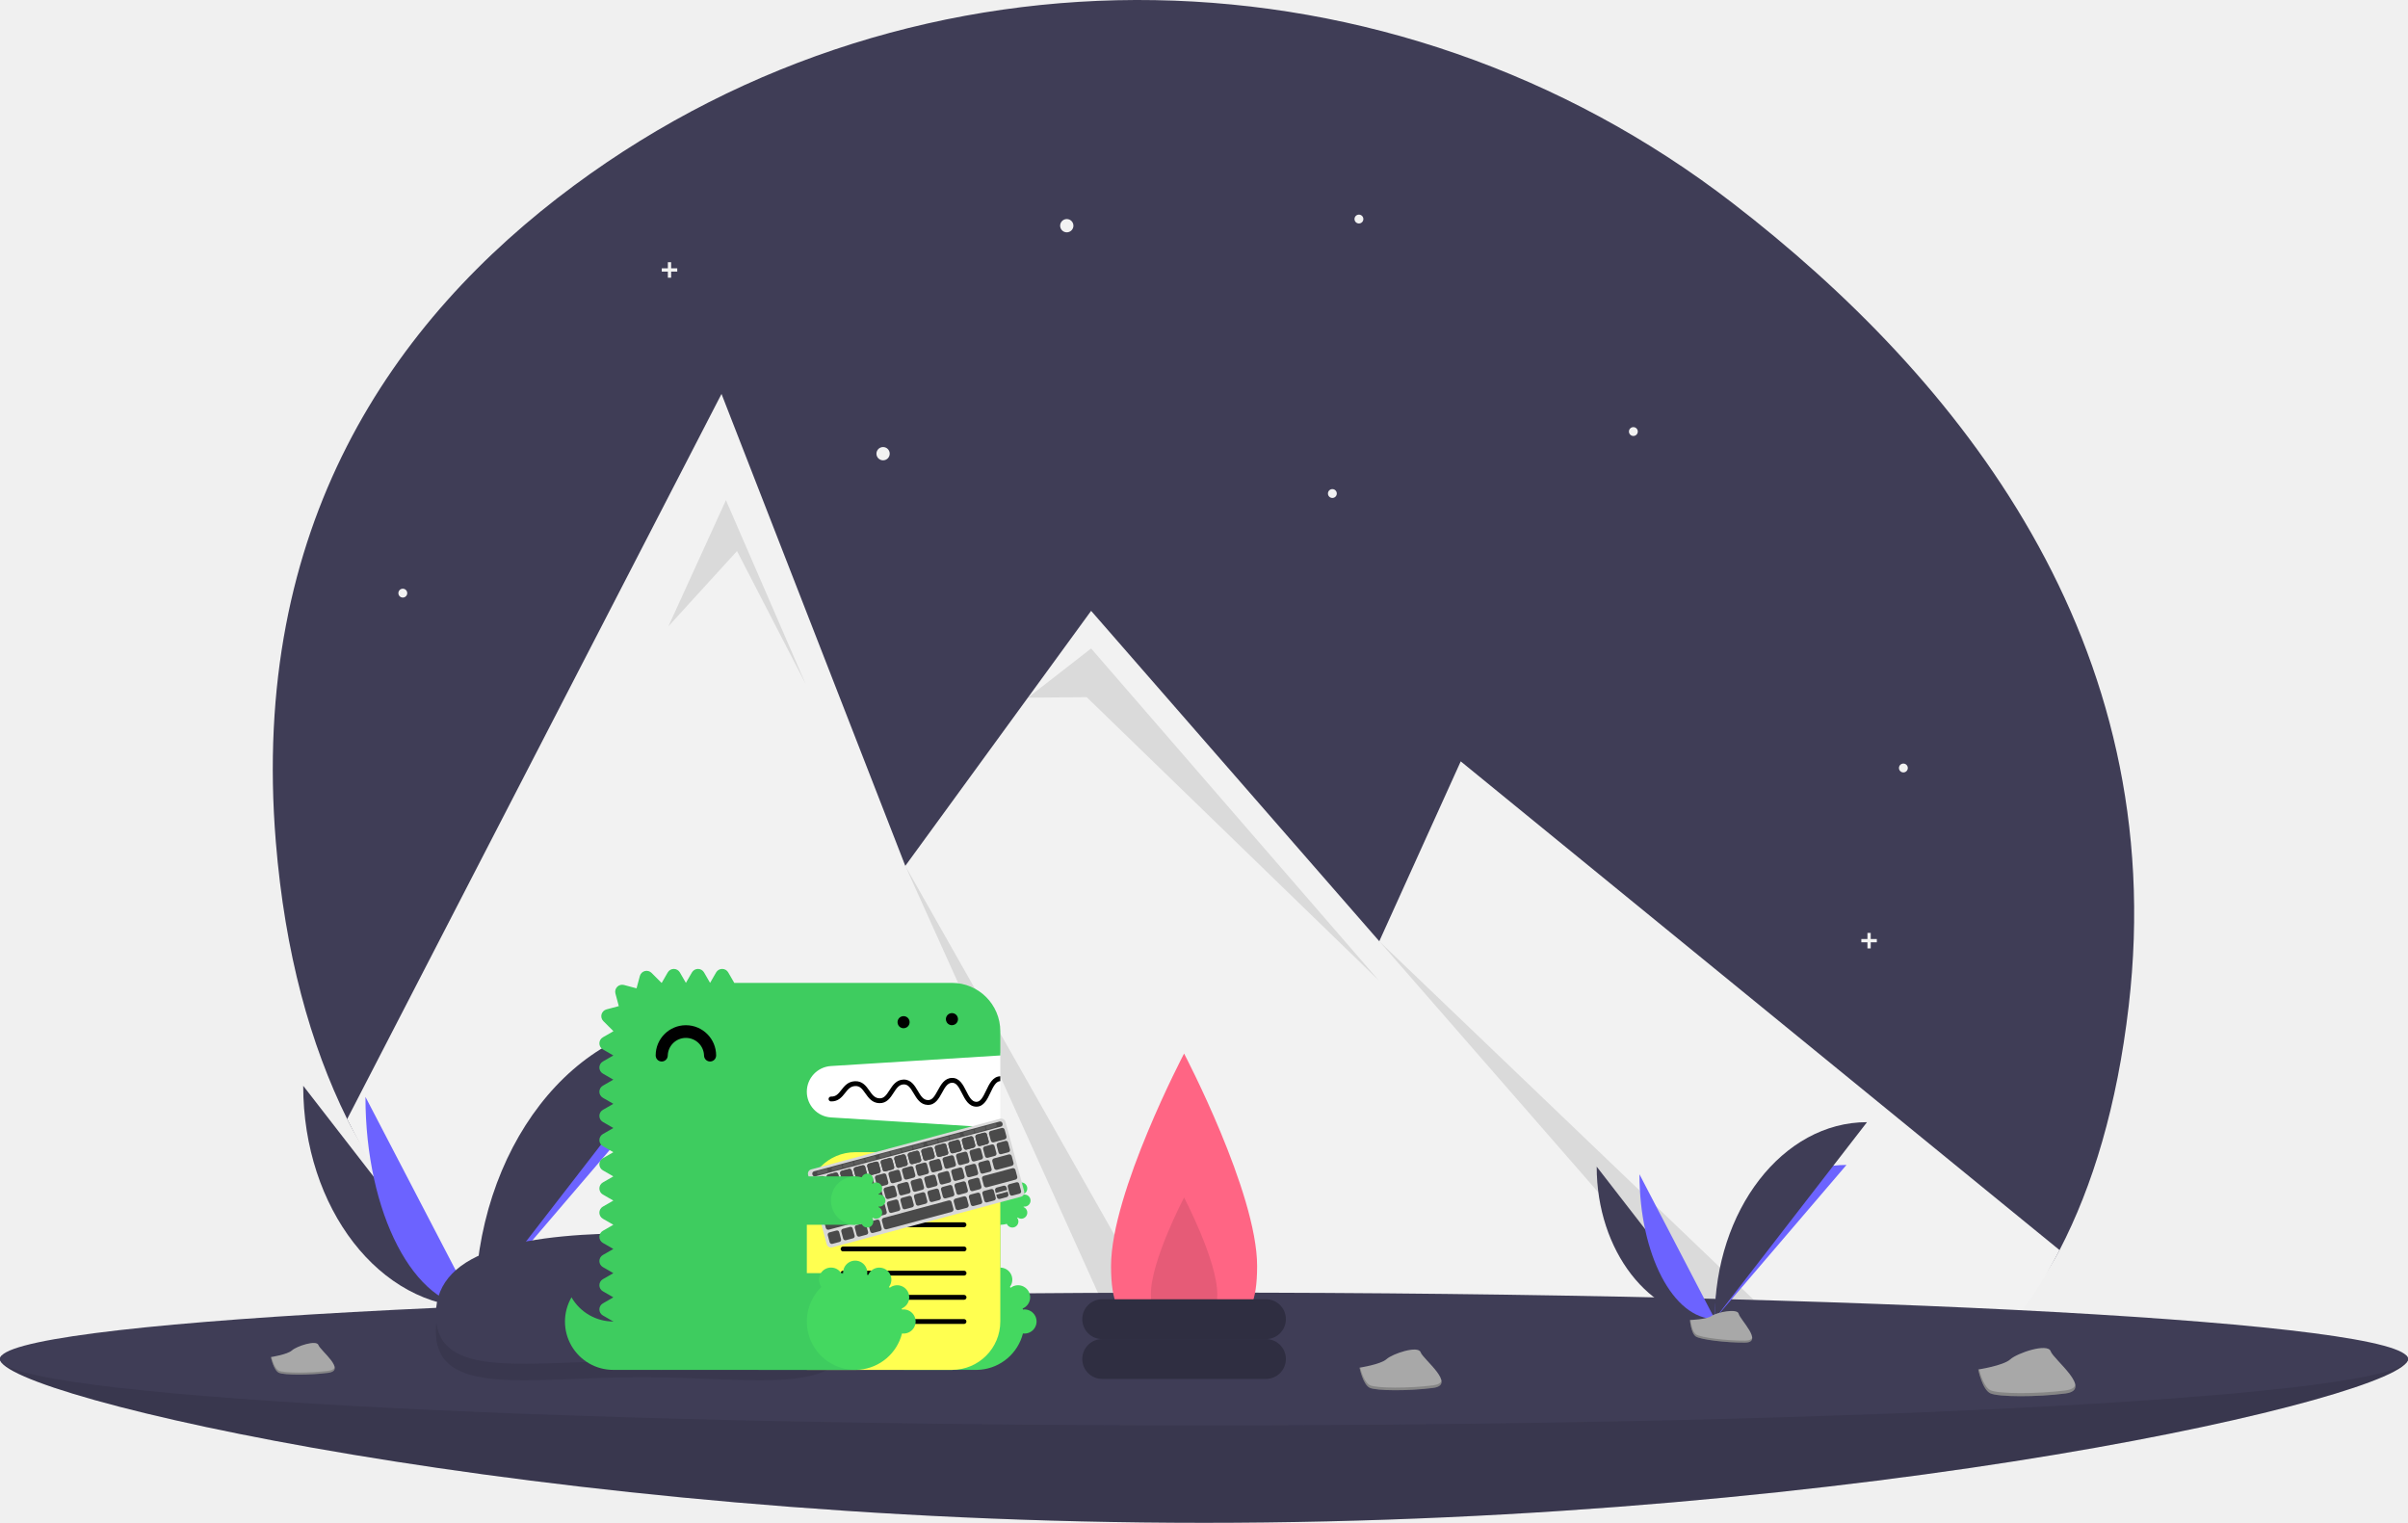
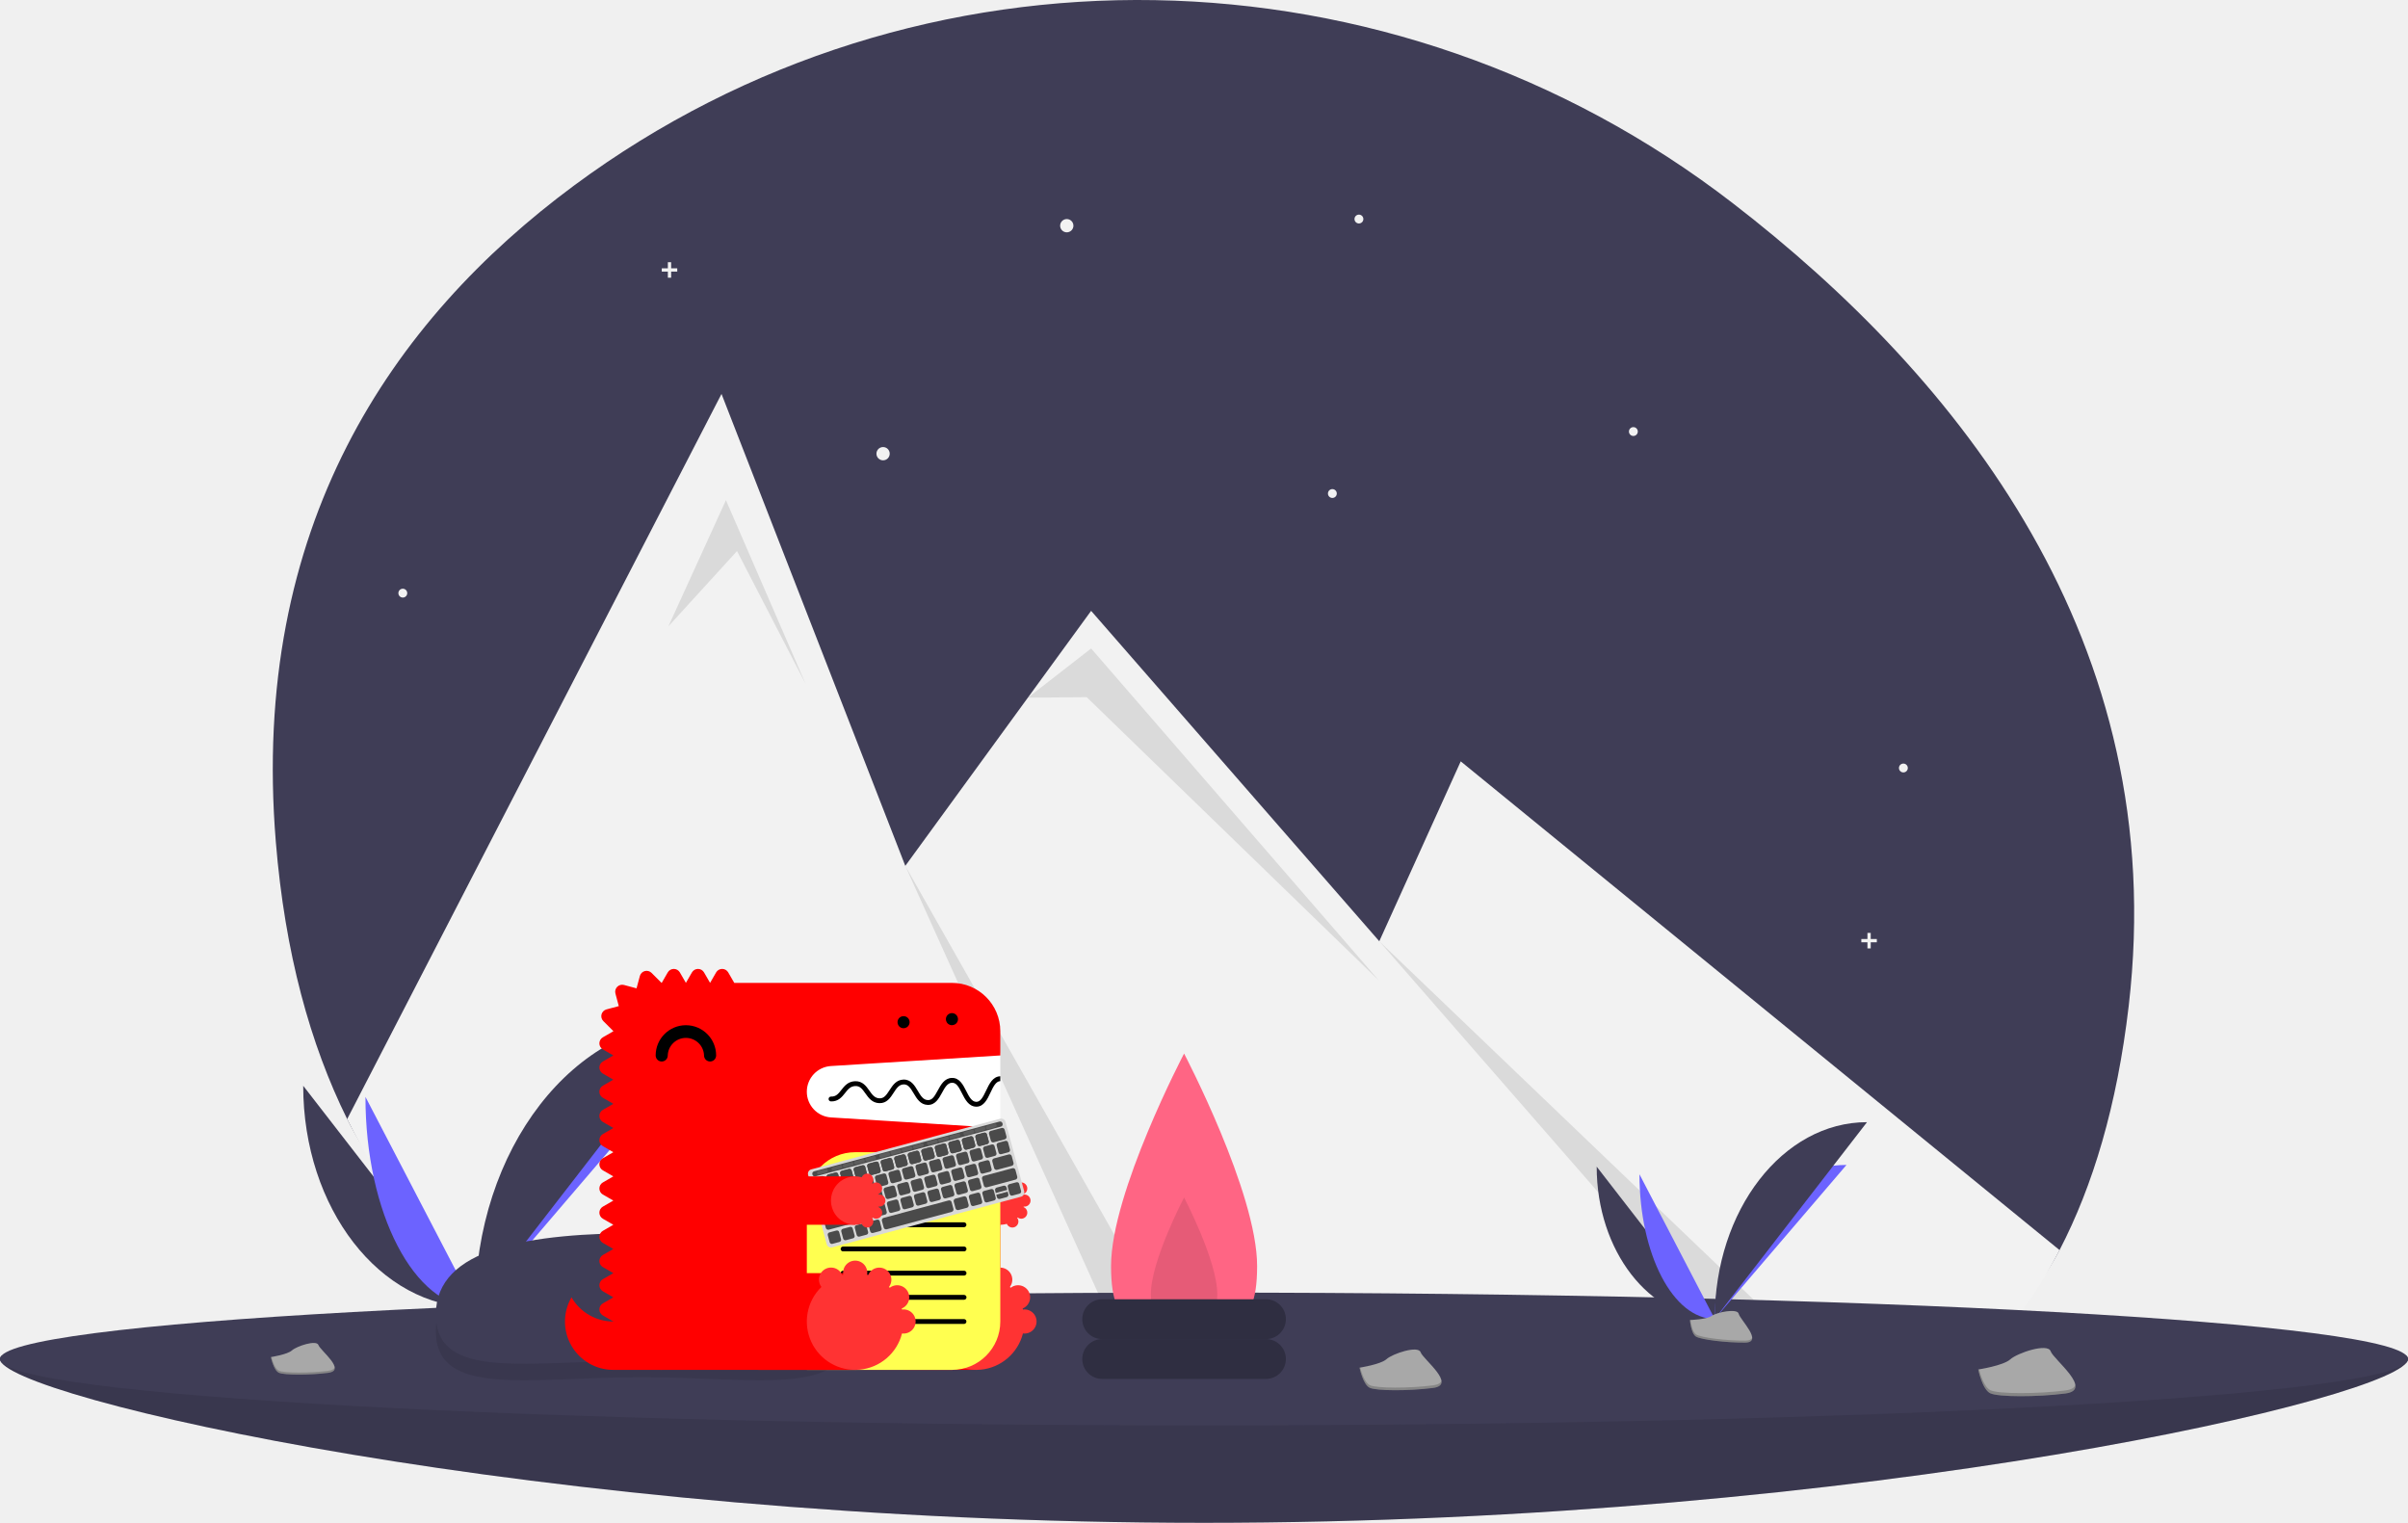
<svg xmlns="http://www.w3.org/2000/svg" width="1088" height="687.962" viewBox="0 0 1088 687.962">
  <g id="Group_12" data-name="Group 12" transform="translate(-57 -56)">
    <g id="Group_11" data-name="Group 11" transform="translate(57 56)">
      <path id="Path_83" data-name="Path 83" d="M1017.81,560.461c-5.27,45.15-16.22,81.4-31.25,110.31-20,38.52-54.21,54.04-84.77,70.28a193.275,193.275,0,0,1-27.46,11.94c-55.61,19.3-117.85,14.18-166.74,3.99a657.282,657.282,0,0,0-104.09-13.16q-14.97-.675-29.97-.67c-15.42.02-293.07,5.29-360.67-131.57-16.69-33.76-28.13-75-32.24-125.27-11.63-142.12,52.29-235.46,134.74-296.47,155.97-115.41,369.76-110.57,523.43,7.88C941.15,276.621,1036.99,396.031,1017.81,560.461Z" transform="translate(-56 -106.019)" fill="#3f3d56" />
      <path id="Path_84" data-name="Path 84" d="M986.56,670.771c-20,38.52-47.21,64.04-77.77,80.28a193.272,193.272,0,0,1-27.46,11.94c-55.61,19.3-117.85,14.18-166.74,3.99a657.3,657.3,0,0,0-104.09-13.16q-14.97-.675-29.97-.67-23.13.03-46.25,1.72c-100.17,7.36-253.82-6.43-321.42-143.29L382,283.981,444.95,445.6l20.09,51.59,55.37-75.98L549,381.981l130.2,149.27,36.8-81.27L970.78,657.9l14.21,11.59Z" transform="translate(-56 -106.019)" fill="#f2f2f2" />
      <path id="Path_85" data-name="Path 85" d="M302,282.962l26-57,36,83-31-60Z" opacity="0.1" />
      <path id="Path_86" data-name="Path 86" d="M610.5,753.821q-14.97-.675-29.97-.67L465.04,497.191Z" transform="translate(-56 -106.019)" opacity="0.1" />
      <path id="Path_87" data-name="Path 87" d="M464.411,315.191,493,292.962l130,150-132-128Z" opacity="0.1" />
      <path id="Path_88" data-name="Path 88" d="M908.79,751.051a193.265,193.265,0,0,1-27.46,11.94L679.2,531.251Z" transform="translate(-56 -106.019)" opacity="0.1" />
      <circle id="Ellipse_11" data-name="Ellipse 11" cx="3" cy="3" r="3" transform="translate(479 98.962)" fill="#f2f2f2" />
      <circle id="Ellipse_12" data-name="Ellipse 12" cx="3" cy="3" r="3" transform="translate(396 201.962)" fill="#f2f2f2" />
      <circle id="Ellipse_13" data-name="Ellipse 13" cx="2" cy="2" r="2" transform="translate(600 220.962)" fill="#f2f2f2" />
      <circle id="Ellipse_14" data-name="Ellipse 14" cx="2" cy="2" r="2" transform="translate(180 265.962)" fill="#f2f2f2" />
      <circle id="Ellipse_15" data-name="Ellipse 15" cx="2" cy="2" r="2" transform="translate(612 96.962)" fill="#f2f2f2" />
      <circle id="Ellipse_16" data-name="Ellipse 16" cx="2" cy="2" r="2" transform="translate(736 192.962)" fill="#f2f2f2" />
      <circle id="Ellipse_17" data-name="Ellipse 17" cx="2" cy="2" r="2" transform="translate(858 344.962)" fill="#f2f2f2" />
      <path id="Path_89" data-name="Path 89" d="M306,121.222h-2.76v-2.76h-1.48v2.76H299V122.7h2.76v2.759h1.48V122.7H306Z" fill="#f2f2f2" />
      <path id="Path_90" data-name="Path 90" d="M848,424.222h-2.76v-2.76h-1.48v2.76H841V425.7h2.76v2.759h1.48V425.7H848Z" fill="#f2f2f2" />
      <path id="Path_91" data-name="Path 91" d="M1144,719.981c0,16.569-243.557,74-544,74s-544-57.431-544-74,243.557,14,544,14S1144,703.413,1144,719.981Z" transform="translate(-56 -106.019)" fill="#3f3d56" />
      <path id="Path_92" data-name="Path 92" d="M1144,719.981c0,16.569-243.557,74-544,74s-544-57.431-544-74,243.557,14,544,14S1144,703.413,1144,719.981Z" transform="translate(-56 -106.019)" opacity="0.1" />
      <ellipse id="Ellipse_18" data-name="Ellipse 18" cx="544" cy="30" rx="544" ry="30" transform="translate(0 583.962)" fill="#3f3d56" />
      <path id="Path_93" data-name="Path 93" d="M624,677.981c0,33.137-14.775,24-33,24s-33,9.137-33-24,33-96,33-96S624,644.844,624,677.981Z" transform="translate(-56 -106.019)" fill="#ff6584" />
      <path id="Path_94" data-name="Path 94" d="M606,690.66c0,15.062-6.716,10.909-15,10.909s-15,4.153-15-10.909,15-43.636,15-43.636S606,675.6,606,690.66Z" transform="translate(-56 -106.019)" opacity="0.1" />
      <rect id="Rectangle_97" data-name="Rectangle 97" width="92" height="18" rx="9" transform="translate(489 604.962)" fill="#2f2e41" />
      <rect id="Rectangle_98" data-name="Rectangle 98" width="92" height="18" rx="9" transform="translate(489 586.962)" fill="#2f2e41" />
      <path id="Path_95" data-name="Path 95" d="M193,596.547c0,55.343,34.719,100.126,77.626,100.126" transform="translate(-56 -106.019)" fill="#3f3d56" />
      <path id="Path_96" data-name="Path 96" d="M270.626,696.673c0-55.965,38.745-101.251,86.626-101.251" transform="translate(-56 -106.019)" fill="#6c63ff" />
      <path id="Path_97" data-name="Path 97" d="M221.125,601.564c0,52.57,22.14,95.109,49.5,95.109" transform="translate(-56 -106.019)" fill="#6c63ff" />
      <path id="Path_98" data-name="Path 98" d="M270.626,696.673c0-71.511,44.783-129.377,100.126-129.377" transform="translate(-56 -106.019)" fill="#3f3d56" />
      <path id="Path_99" data-name="Path 99" d="M254.3,697.379s11.009-.339,14.326-2.7,16.934-5.183,17.757-1.395,16.544,18.844,4.115,18.945-28.879-1.936-32.19-3.953S254.3,697.379,254.3,697.379Z" transform="translate(-56 -106.019)" fill="#a8a8a8" />
      <path id="Path_100" data-name="Path 100" d="M290.716,710.909c-12.429.1-28.879-1.936-32.19-3.953-2.522-1.536-3.527-7.048-3.863-9.591l-.368.014s.7,8.879,4.009,10.9,19.761,4.053,32.19,3.953c3.588-.029,4.827-1.305,4.759-3.2C294.755,710.174,293.386,710.887,290.716,710.909Z" transform="translate(-56 -106.019)" opacity="0.2" />
      <path id="Path_101" data-name="Path 101" d="M777.429,633.081c0,38.029,23.857,68.8,53.341,68.8" transform="translate(-56 -106.019)" fill="#3f3d56" />
      <path id="Path_102" data-name="Path 102" d="M830.769,701.882c0-38.456,26.623-69.575,59.525-69.575" transform="translate(-56 -106.019)" fill="#6c63ff" />
      <path id="Path_103" data-name="Path 103" d="M796.755,636.528c0,36.124,15.213,65.354,34.014,65.354" transform="translate(-56 -106.019)" fill="#6c63ff" />
      <path id="Path_104" data-name="Path 104" d="M830.769,701.882c0-49.139,30.773-88.9,68.8-88.9" transform="translate(-56 -106.019)" fill="#3f3d56" />
      <path id="Path_105" data-name="Path 105" d="M819.548,702.367s7.565-.233,9.844-1.856,11.636-3.562,12.2-.958,11.368,12.949,2.828,13.018-19.844-1.33-22.119-2.716S819.548,702.367,819.548,702.367Z" transform="translate(-56 -106.019)" fill="#a8a8a8" />
      <path id="Path_106" data-name="Path 106" d="M844.574,711.664c-8.54.069-19.844-1.33-22.119-2.716-1.733-1.056-2.423-4.843-2.654-6.59l-.253.01s.479,6.1,2.755,7.487,13.579,2.785,22.119,2.716c2.465-.02,3.317-.9,3.27-2.2C847.349,711.159,846.409,711.649,844.574,711.664Z" transform="translate(-56 -106.019)" opacity="0.2" />
      <path id="Path_107" data-name="Path 107" d="M949.813,724.718s11.36-1.729,14.5-4.591,16.89-7.488,18.217-3.667,19.494,17.447,6.633,19.107-30.153,1.609-33.835-.065S949.813,724.718,949.813,724.718Z" transform="translate(-56 -106.019)" fill="#a8a8a8" />
      <path id="Path_108" data-name="Path 108" d="M989.228,734.173c-12.86,1.659-30.153,1.609-33.835-.065-2.8-1.275-4.535-6.858-5.2-9.45l-.379.061s1.833,9.109,5.516,10.783,20.975,1.725,33.835.065c3.712-.479,4.836-1.956,4.529-3.906C993.319,732.907,991.991,733.817,989.228,734.173Z" transform="translate(-56 -106.019)" opacity="0.2" />
      <path id="Path_109" data-name="Path 109" d="M670.26,723.9s9.587-1.459,12.237-3.875,14.255-6.32,15.374-3.095,16.452,14.725,5.6,16.125-25.448,1.358-28.555-.055S670.26,723.9,670.26,723.9Z" transform="translate(-56 -106.019)" fill="#a8a8a8" />
      <path id="Path_110" data-name="Path 110" d="M703.524,731.875c-10.853,1.4-25.448,1.358-28.555-.055-2.367-1.076-3.827-5.788-4.39-7.976l-.32.051s1.547,7.687,4.655,9.1,17.7,1.456,28.555.055c3.133-.4,4.081-1.651,3.822-3.3C706.977,730.807,705.856,731.575,703.524,731.875Z" transform="translate(-56 -106.019)" opacity="0.2" />
      <path id="Path_111" data-name="Path 111" d="M178.389,719.109s7.463-1.136,9.527-3.016,11.1-4.92,11.969-2.409,12.808,11.463,4.358,12.553-19.811,1.057-22.23-.043S178.389,719.109,178.389,719.109Z" transform="translate(-56 -106.019)" fill="#a8a8a8" />
      <path id="Path_112" data-name="Path 112" d="M204.285,725.321c-8.449,1.09-19.811,1.057-22.23-.043-1.842-.838-2.979-4.506-3.417-6.209l-.249.04s1.2,5.984,3.624,7.085,13.781,1.133,22.23.043c2.439-.315,3.177-1.285,2.976-2.566C206.973,724.489,206.1,725.087,204.285,725.321Z" transform="translate(-56 -106.019)" opacity="0.2" />
      <path id="Path_113" data-name="Path 113" d="M439.7,707.337c0,30.22-42.124,20.873-93.7,20.873s-93.074,9.347-93.074-20.873,42.118-36.793,93.694-36.793S439.7,677.117,439.7,707.337Z" transform="translate(-56 -106.019)" opacity="0.1" />
      <path id="Path_114" data-name="Path 114" d="M439.7,699.9c0,30.22-42.124,20.873-93.7,20.873s-93.074,9.347-93.074-20.873S295.04,663.1,346.616,663.1,439.7,669.676,439.7,699.9Z" transform="translate(-56 -106.019)" fill="#3f3d56" />
    </g>
    <g id="docusaurus_keytar" transform="translate(312.271 493.733)">
      <path id="Path_40" data-name="Path 40" d="M99,52h91.791V89.153H99Z" transform="translate(5.904 -14.001)" fill="#fff" fill-rule="evenodd" />
-       <path id="Path_41" data-name="Path 41" d="M24.855,163.927A21.828,21.828,0,0,1,5.947,153a21.829,21.829,0,0,0,18.908,32.782H46.71V163.927Z" transform="translate(-3 -4.634)" fill="#3ecc5f" fill-rule="evenodd" />
-       <path id="Path_42" data-name="Path 42" d="M121.861,61.1l76.514-4.782V45.39A21.854,21.854,0,0,0,176.52,23.535H78.173L75.441,18.8a3.154,3.154,0,0,0-5.464,0l-2.732,4.732L64.513,18.8a3.154,3.154,0,0,0-5.464,0l-2.732,4.732L53.586,18.8a3.154,3.154,0,0,0-5.464,0L45.39,23.535c-.024,0-.046,0-.071,0l-4.526-4.525a3.153,3.153,0,0,0-5.276,1.414l-1.5,5.577-5.674-1.521a3.154,3.154,0,0,0-3.863,3.864L26,34.023l-5.575,1.494a3.155,3.155,0,0,0-1.416,5.278l4.526,4.526c0,.023,0,.046,0,.07L18.8,48.122a3.154,3.154,0,0,0,0,5.464l4.732,2.732L18.8,59.05a3.154,3.154,0,0,0,0,5.464l4.732,2.732L18.8,69.977a3.154,3.154,0,0,0,0,5.464l4.732,2.732L18.8,80.9a3.154,3.154,0,0,0,0,5.464L23.535,89.1,18.8,91.832a3.154,3.154,0,0,0,0,5.464l4.732,2.732L18.8,102.76a3.154,3.154,0,0,0,0,5.464l4.732,2.732L18.8,113.687a3.154,3.154,0,0,0,0,5.464l4.732,2.732L18.8,124.615a3.154,3.154,0,0,0,0,5.464l4.732,2.732L18.8,135.542a3.154,3.154,0,0,0,0,5.464l4.732,2.732L18.8,146.469a3.154,3.154,0,0,0,0,5.464l4.732,2.732L18.8,157.4a3.154,3.154,0,0,0,0,5.464l4.732,2.732L18.8,168.324a3.154,3.154,0,0,0,0,5.464l4.732,2.732A21.854,21.854,0,0,0,45.39,198.375H176.52a21.854,21.854,0,0,0,21.855-21.855V89.1l-76.514-4.782a11.632,11.632,0,0,1,0-23.219" transform="translate(-1.681 -17.226)" fill="#3ecc5f" fill-rule="evenodd" />
-       <path id="Path_43" data-name="Path 43" d="M143,186.71h32.782V143H143Z" transform="translate(9.984 -5.561)" fill="#3ecc5f" fill-rule="evenodd" />
-       <path id="Path_44" data-name="Path 44" d="M196.71,159.855a5.438,5.438,0,0,0-.7.07c-.042-.164-.081-.329-.127-.493a5.457,5.457,0,1,0-5.4-9.372q-.181-.185-.366-.367a5.454,5.454,0,1,0-9.384-5.4c-.162-.046-.325-.084-.486-.126a5.467,5.467,0,1,0-10.788,0c-.162.042-.325.08-.486.126a5.457,5.457,0,1,0-9.384,5.4,21.843,21.843,0,1,0,36.421,21.02,5.452,5.452,0,1,0,.7-10.858" transform="translate(10.912 -6.025)" fill="#44d860" fill-rule="evenodd" />
-       <path id="Path_45" data-name="Path 45" d="M153,124.855h32.782V103H153Z" transform="translate(10.912 -9.271)" fill="#3ecc5f" fill-rule="evenodd" />
-       <path id="Path_46" data-name="Path 46" d="M194.855,116.765a2.732,2.732,0,1,0,0-5.464,2.811,2.811,0,0,0-.349.035c-.022-.082-.04-.164-.063-.246a2.733,2.733,0,0,0-1.052-5.253,2.7,2.7,0,0,0-1.648.566q-.09-.093-.184-.184a2.7,2.7,0,0,0,.553-1.633,2.732,2.732,0,0,0-5.245-1.07,10.928,10.928,0,1,0,0,21.031,2.732,2.732,0,0,0,5.245-1.07,2.7,2.7,0,0,0-.553-1.633q.093-.09.184-.184a2.7,2.7,0,0,0,1.648.566,2.732,2.732,0,0,0,1.052-5.253c.023-.081.042-.164.063-.246a2.814,2.814,0,0,0,.349.035" transform="translate(12.767 -9.377)" fill="#44d860" fill-rule="evenodd" />
+       <path id="Path_41" data-name="Path 41" d="M24.855,163.927A21.828,21.828,0,0,1,5.947,153a21.829,21.829,0,0,0,18.908,32.782H46.71V163.927Z" transform="translate(-3 -4.634)" fill="#FF0000" fill-rule="evenodd" />
+       <path id="Path_42" data-name="Path 42" d="M121.861,61.1l76.514-4.782V45.39A21.854,21.854,0,0,0,176.52,23.535H78.173L75.441,18.8a3.154,3.154,0,0,0-5.464,0l-2.732,4.732L64.513,18.8a3.154,3.154,0,0,0-5.464,0l-2.732,4.732L53.586,18.8a3.154,3.154,0,0,0-5.464,0L45.39,23.535c-.024,0-.046,0-.071,0l-4.526-4.525a3.153,3.153,0,0,0-5.276,1.414l-1.5,5.577-5.674-1.521a3.154,3.154,0,0,0-3.863,3.864L26,34.023l-5.575,1.494a3.155,3.155,0,0,0-1.416,5.278l4.526,4.526c0,.023,0,.046,0,.07L18.8,48.122a3.154,3.154,0,0,0,0,5.464l4.732,2.732L18.8,59.05a3.154,3.154,0,0,0,0,5.464l4.732,2.732L18.8,69.977a3.154,3.154,0,0,0,0,5.464l4.732,2.732L18.8,80.9a3.154,3.154,0,0,0,0,5.464L23.535,89.1,18.8,91.832a3.154,3.154,0,0,0,0,5.464l4.732,2.732L18.8,102.76a3.154,3.154,0,0,0,0,5.464l4.732,2.732L18.8,113.687a3.154,3.154,0,0,0,0,5.464l4.732,2.732L18.8,124.615a3.154,3.154,0,0,0,0,5.464l4.732,2.732L18.8,135.542a3.154,3.154,0,0,0,0,5.464l4.732,2.732L18.8,146.469a3.154,3.154,0,0,0,0,5.464l4.732,2.732L18.8,157.4a3.154,3.154,0,0,0,0,5.464l4.732,2.732L18.8,168.324a3.154,3.154,0,0,0,0,5.464l4.732,2.732A21.854,21.854,0,0,0,45.39,198.375H176.52a21.854,21.854,0,0,0,21.855-21.855V89.1l-76.514-4.782a11.632,11.632,0,0,1,0-23.219" transform="translate(-1.681 -17.226)" fill="#FF0000" fill-rule="evenodd" />
+       <path id="Path_43" data-name="Path 43" d="M143,186.71h32.782V143H143Z" transform="translate(9.984 -5.561)" fill="#FF0000" fill-rule="evenodd" />
+       <path id="Path_44" data-name="Path 44" d="M196.71,159.855a5.438,5.438,0,0,0-.7.07c-.042-.164-.081-.329-.127-.493a5.457,5.457,0,1,0-5.4-9.372q-.181-.185-.366-.367a5.454,5.454,0,1,0-9.384-5.4c-.162-.046-.325-.084-.486-.126a5.467,5.467,0,1,0-10.788,0c-.162.042-.325.08-.486.126a5.457,5.457,0,1,0-9.384,5.4,21.843,21.843,0,1,0,36.421,21.02,5.452,5.452,0,1,0,.7-10.858" transform="translate(10.912 -6.025)" fill="#FF3333" fill-rule="evenodd" />
+       <path id="Path_45" data-name="Path 45" d="M153,124.855h32.782V103H153Z" transform="translate(10.912 -9.271)" fill="#FF0000" fill-rule="evenodd" />
+       <path id="Path_46" data-name="Path 46" d="M194.855,116.765a2.732,2.732,0,1,0,0-5.464,2.811,2.811,0,0,0-.349.035c-.022-.082-.04-.164-.063-.246a2.733,2.733,0,0,0-1.052-5.253,2.7,2.7,0,0,0-1.648.566q-.09-.093-.184-.184a2.7,2.7,0,0,0,.553-1.633,2.732,2.732,0,0,0-5.245-1.07,10.928,10.928,0,1,0,0,21.031,2.732,2.732,0,0,0,5.245-1.07,2.7,2.7,0,0,0-.553-1.633q.093-.09.184-.184a2.7,2.7,0,0,0,1.648.566,2.732,2.732,0,0,0,1.052-5.253c.023-.081.042-.164.063-.246a2.814,2.814,0,0,0,.349.035" transform="translate(12.767 -9.377)" fill="#FF3333" fill-rule="evenodd" />
      <path id="Path_47" data-name="Path 47" d="M65.087,56.891a2.732,2.732,0,0,1-2.732-2.732,8.2,8.2,0,0,0-16.391,0,2.732,2.732,0,0,1-5.464,0,13.659,13.659,0,0,1,27.319,0,2.732,2.732,0,0,1-2.732,2.732" transform="translate(0.478 -15.068)" fill-rule="evenodd" />
      <path id="Path_48" data-name="Path 48" d="M103,191.347h65.565a21.854,21.854,0,0,0,21.855-21.855V93H124.855A21.854,21.854,0,0,0,103,114.855Z" transform="translate(6.275 -10.199)" fill="#ffff50" fill-rule="evenodd" />
      <path id="Path_49" data-name="Path 49" d="M173.216,129.787H118.535a1.093,1.093,0,1,1,0-2.185h54.681a1.093,1.093,0,0,1,0,2.185m0,21.855H118.535a1.093,1.093,0,1,1,0-2.186h54.681a1.093,1.093,0,0,1,0,2.186m0,21.855H118.535a1.093,1.093,0,1,1,0-2.185h54.681a1.093,1.093,0,0,1,0,2.185m0-54.434H118.535a1.093,1.093,0,1,1,0-2.185h54.681a1.093,1.093,0,0,1,0,2.185m0,21.652H118.535a1.093,1.093,0,1,1,0-2.186h54.681a1.093,1.093,0,0,1,0,2.186m0,21.855H118.535a1.093,1.093,0,1,1,0-2.186h54.681a1.093,1.093,0,0,1,0,2.186M189.585,61.611c-.013,0-.024-.007-.037-.005-3.377.115-4.974,3.492-6.384,6.472-1.471,3.114-2.608,5.139-4.473,5.078-2.064-.074-3.244-2.406-4.494-4.874-1.436-2.835-3.075-6.049-6.516-5.929-3.329.114-4.932,3.053-6.346,5.646-1.5,2.762-2.529,4.442-4.5,4.364-2.106-.076-3.225-1.972-4.52-4.167-1.444-2.443-3.112-5.191-6.487-5.1-3.272.113-4.879,2.606-6.3,4.808-1.5,2.328-2.552,3.746-4.551,3.662-2.156-.076-3.27-1.65-4.558-3.472-1.447-2.047-3.077-4.363-6.442-4.251-3.2.109-4.807,2.153-6.224,3.954-1.346,1.709-2.4,3.062-4.621,2.977a1.093,1.093,0,0,0-.079,2.186c3.3.11,4.967-1.967,6.417-3.81,1.286-1.635,2.4-3.045,4.582-3.12,2.1-.09,3.091,1.218,4.584,3.327,1.417,2,3.026,4.277,6.263,4.394,3.391.114,5.022-2.42,6.467-4.663,1.292-2,2.406-3.734,4.535-3.807,1.959-.073,3.026,1.475,4.529,4.022,1.417,2.4,3.023,5.121,6.324,5.241,3.415.118,5.064-2.863,6.5-5.5,1.245-2.282,2.419-4.437,4.5-4.509,1.959-.046,2.981,1.743,4.492,4.732,1.412,2.79,3.013,5.95,6.365,6.071l.185,0c3.348,0,4.937-3.36,6.343-6.331,1.245-2.634,2.423-5.114,4.444-5.216Z" transform="translate(7.109 -13.11)" fill-rule="evenodd" />
-       <path id="Path_50" data-name="Path 50" d="M83,186.71h43.71V143H83Z" transform="translate(4.42 -5.561)" fill="#3ecc5f" fill-rule="evenodd" />
+       <path id="Path_50" data-name="Path 50" d="M83,186.71h43.71V143H83Z" transform="translate(4.42 -5.561)" fill="#FF0000" fill-rule="evenodd" />
      <g id="Group_8" data-name="Group 8" transform="matrix(0.966, -0.259, 0.259, 0.966, 109.327, 91.085)">
        <rect id="Rectangle_3" data-name="Rectangle 3" width="92.361" height="36.462" rx="2" transform="translate(0 0)" fill="#d8d8d8" />
        <g id="Group_2" data-name="Group 2" transform="translate(1.531 23.03)">
          <rect id="Rectangle_4" data-name="Rectangle 4" width="5.336" height="5.336" rx="1" transform="translate(16.797 0)" fill="#4a4a4a" />
          <rect id="Rectangle_5" data-name="Rectangle 5" width="5.336" height="5.336" rx="1" transform="translate(23.12 0)" fill="#4a4a4a" />
          <rect id="Rectangle_6" data-name="Rectangle 6" width="5.336" height="5.336" rx="1" transform="translate(29.444 0)" fill="#4a4a4a" />
          <rect id="Rectangle_7" data-name="Rectangle 7" width="5.336" height="5.336" rx="1" transform="translate(35.768 0)" fill="#4a4a4a" />
          <rect id="Rectangle_8" data-name="Rectangle 8" width="5.336" height="5.336" rx="1" transform="translate(42.091 0)" fill="#4a4a4a" />
          <rect id="Rectangle_9" data-name="Rectangle 9" width="5.336" height="5.336" rx="1" transform="translate(48.415 0)" fill="#4a4a4a" />
          <rect id="Rectangle_10" data-name="Rectangle 10" width="5.336" height="5.336" rx="1" transform="translate(54.739 0)" fill="#4a4a4a" />
          <rect id="Rectangle_11" data-name="Rectangle 11" width="5.336" height="5.336" rx="1" transform="translate(61.063 0)" fill="#4a4a4a" />
          <rect id="Rectangle_12" data-name="Rectangle 12" width="5.336" height="5.336" rx="1" transform="translate(67.386 0)" fill="#4a4a4a" />
          <path id="Path_51" data-name="Path 51" d="M1.093,0H14.518a1.093,1.093,0,0,1,1.093,1.093V4.243a1.093,1.093,0,0,1-1.093,1.093H1.093A1.093,1.093,0,0,1,0,4.243V1.093A1.093,1.093,0,0,1,1.093,0ZM75,0H88.426a1.093,1.093,0,0,1,1.093,1.093V4.243a1.093,1.093,0,0,1-1.093,1.093H75a1.093,1.093,0,0,1-1.093-1.093V1.093A1.093,1.093,0,0,1,75,0Z" transform="translate(0 0)" fill="#4a4a4a" fill-rule="evenodd" />
        </g>
        <g id="Group_3" data-name="Group 3" transform="translate(1.531 10.261)">
          <path id="Path_52" data-name="Path 52" d="M1.093,0H6.218A1.093,1.093,0,0,1,7.31,1.093V4.242A1.093,1.093,0,0,1,6.218,5.335H1.093A1.093,1.093,0,0,1,0,4.242V1.093A1.093,1.093,0,0,1,1.093,0Z" transform="translate(0 0)" fill="#4a4a4a" fill-rule="evenodd" />
          <rect id="Rectangle_13" data-name="Rectangle 13" width="5.336" height="5.336" rx="1" transform="translate(8.299 0)" fill="#4a4a4a" />
          <rect id="Rectangle_14" data-name="Rectangle 14" width="5.336" height="5.336" rx="1" transform="translate(14.623 0)" fill="#4a4a4a" />
          <rect id="Rectangle_15" data-name="Rectangle 15" width="5.336" height="5.336" rx="1" transform="translate(20.947 0)" fill="#4a4a4a" />
          <rect id="Rectangle_16" data-name="Rectangle 16" width="5.336" height="5.336" rx="1" transform="translate(27.271 0)" fill="#4a4a4a" />
          <rect id="Rectangle_17" data-name="Rectangle 17" width="5.336" height="5.336" rx="1" transform="translate(33.594 0)" fill="#4a4a4a" />
          <rect id="Rectangle_18" data-name="Rectangle 18" width="5.336" height="5.336" rx="1" transform="translate(39.918 0)" fill="#4a4a4a" />
          <rect id="Rectangle_19" data-name="Rectangle 19" width="5.336" height="5.336" rx="1" transform="translate(46.242 0)" fill="#4a4a4a" />
          <rect id="Rectangle_20" data-name="Rectangle 20" width="5.336" height="5.336" rx="1" transform="translate(52.565 0)" fill="#4a4a4a" />
          <rect id="Rectangle_21" data-name="Rectangle 21" width="5.336" height="5.336" rx="1" transform="translate(58.888 0)" fill="#4a4a4a" />
          <rect id="Rectangle_22" data-name="Rectangle 22" width="5.336" height="5.336" rx="1" transform="translate(65.212 0)" fill="#4a4a4a" />
          <rect id="Rectangle_23" data-name="Rectangle 23" width="5.336" height="5.336" rx="1" transform="translate(71.536 0)" fill="#4a4a4a" />
          <rect id="Rectangle_24" data-name="Rectangle 24" width="5.336" height="5.336" rx="1" transform="translate(77.859 0)" fill="#4a4a4a" />
          <rect id="Rectangle_25" data-name="Rectangle 25" width="5.336" height="5.336" rx="1" transform="translate(84.183 0)" fill="#4a4a4a" />
        </g>
        <g id="Group_4" data-name="Group 4" transform="translate(91.05 9.546) rotate(180)">
          <path id="Path_53" data-name="Path 53" d="M1.093,0H6.219A1.093,1.093,0,0,1,7.312,1.093v3.15A1.093,1.093,0,0,1,6.219,5.336H1.093A1.093,1.093,0,0,1,0,4.243V1.093A1.093,1.093,0,0,1,1.093,0Z" transform="translate(0 0)" fill="#4a4a4a" fill-rule="evenodd" />
          <rect id="Rectangle_26" data-name="Rectangle 26" width="5.336" height="5.336" rx="1" transform="translate(8.299 0)" fill="#4a4a4a" />
          <rect id="Rectangle_27" data-name="Rectangle 27" width="5.336" height="5.336" rx="1" transform="translate(14.623 0)" fill="#4a4a4a" />
          <rect id="Rectangle_28" data-name="Rectangle 28" width="5.336" height="5.336" rx="1" transform="translate(20.947 0)" fill="#4a4a4a" />
          <rect id="Rectangle_29" data-name="Rectangle 29" width="5.336" height="5.336" rx="1" transform="translate(27.271 0)" fill="#4a4a4a" />
          <rect id="Rectangle_30" data-name="Rectangle 30" width="5.336" height="5.336" rx="1" transform="translate(33.594 0)" fill="#4a4a4a" />
          <rect id="Rectangle_31" data-name="Rectangle 31" width="5.336" height="5.336" rx="1" transform="translate(39.918 0)" fill="#4a4a4a" />
          <rect id="Rectangle_32" data-name="Rectangle 32" width="5.336" height="5.336" rx="1" transform="translate(46.242 0)" fill="#4a4a4a" />
          <rect id="Rectangle_33" data-name="Rectangle 33" width="5.336" height="5.336" rx="1" transform="translate(52.565 0)" fill="#4a4a4a" />
          <rect id="Rectangle_34" data-name="Rectangle 34" width="5.336" height="5.336" rx="1" transform="translate(58.889 0)" fill="#4a4a4a" />
          <rect id="Rectangle_35" data-name="Rectangle 35" width="5.336" height="5.336" rx="1" transform="translate(65.213 0)" fill="#4a4a4a" />
          <rect id="Rectangle_36" data-name="Rectangle 36" width="5.336" height="5.336" rx="1" transform="translate(71.537 0)" fill="#4a4a4a" />
          <rect id="Rectangle_37" data-name="Rectangle 37" width="5.336" height="5.336" rx="1" transform="translate(77.86 0)" fill="#4a4a4a" />
          <rect id="Rectangle_38" data-name="Rectangle 38" width="5.336" height="5.336" rx="1" transform="translate(84.183 0)" fill="#4a4a4a" />
          <rect id="Rectangle_39" data-name="Rectangle 39" width="5.336" height="5.336" rx="1" transform="translate(8.299 0)" fill="#4a4a4a" />
          <rect id="Rectangle_40" data-name="Rectangle 40" width="5.336" height="5.336" rx="1" transform="translate(14.623 0)" fill="#4a4a4a" />
          <rect id="Rectangle_41" data-name="Rectangle 41" width="5.336" height="5.336" rx="1" transform="translate(20.947 0)" fill="#4a4a4a" />
          <rect id="Rectangle_42" data-name="Rectangle 42" width="5.336" height="5.336" rx="1" transform="translate(27.271 0)" fill="#4a4a4a" />
          <rect id="Rectangle_43" data-name="Rectangle 43" width="5.336" height="5.336" rx="1" transform="translate(33.594 0)" fill="#4a4a4a" />
          <rect id="Rectangle_44" data-name="Rectangle 44" width="5.336" height="5.336" rx="1" transform="translate(39.918 0)" fill="#4a4a4a" />
          <rect id="Rectangle_45" data-name="Rectangle 45" width="5.336" height="5.336" rx="1" transform="translate(46.242 0)" fill="#4a4a4a" />
          <rect id="Rectangle_46" data-name="Rectangle 46" width="5.336" height="5.336" rx="1" transform="translate(52.565 0)" fill="#4a4a4a" />
          <rect id="Rectangle_47" data-name="Rectangle 47" width="5.336" height="5.336" rx="1" transform="translate(58.889 0)" fill="#4a4a4a" />
          <rect id="Rectangle_48" data-name="Rectangle 48" width="5.336" height="5.336" rx="1" transform="translate(65.213 0)" fill="#4a4a4a" />
          <rect id="Rectangle_49" data-name="Rectangle 49" width="5.336" height="5.336" rx="1" transform="translate(71.537 0)" fill="#4a4a4a" />
          <rect id="Rectangle_50" data-name="Rectangle 50" width="5.336" height="5.336" rx="1" transform="translate(77.86 0)" fill="#4a4a4a" />
          <rect id="Rectangle_51" data-name="Rectangle 51" width="5.336" height="5.336" rx="1" transform="translate(84.183 0)" fill="#4a4a4a" />
        </g>
        <g id="Group_6" data-name="Group 6" transform="translate(1.531 16.584)">
          <path id="Path_54" data-name="Path 54" d="M1.093,0h7.3A1.093,1.093,0,0,1,9.485,1.093v3.15A1.093,1.093,0,0,1,8.392,5.336h-7.3A1.093,1.093,0,0,1,0,4.243V1.094A1.093,1.093,0,0,1,1.093,0Z" transform="translate(0 0)" fill="#4a4a4a" fill-rule="evenodd" />
          <g id="Group_5" data-name="Group 5" transform="translate(10.671 0)">
            <rect id="Rectangle_52" data-name="Rectangle 52" width="5.336" height="5.336" rx="1" fill="#4a4a4a" />
            <rect id="Rectangle_53" data-name="Rectangle 53" width="5.336" height="5.336" rx="1" transform="translate(6.324 0)" fill="#4a4a4a" />
            <rect id="Rectangle_54" data-name="Rectangle 54" width="5.336" height="5.336" rx="1" transform="translate(12.647 0)" fill="#4a4a4a" />
            <rect id="Rectangle_55" data-name="Rectangle 55" width="5.336" height="5.336" rx="1" transform="translate(18.971 0)" fill="#4a4a4a" />
            <rect id="Rectangle_56" data-name="Rectangle 56" width="5.336" height="5.336" rx="1" transform="translate(25.295 0)" fill="#4a4a4a" />
            <rect id="Rectangle_57" data-name="Rectangle 57" width="5.336" height="5.336" rx="1" transform="translate(31.619 0)" fill="#4a4a4a" />
            <rect id="Rectangle_58" data-name="Rectangle 58" width="5.336" height="5.336" rx="1" transform="translate(37.942 0)" fill="#4a4a4a" />
            <rect id="Rectangle_59" data-name="Rectangle 59" width="5.336" height="5.336" rx="1" transform="translate(44.265 0)" fill="#4a4a4a" />
            <rect id="Rectangle_60" data-name="Rectangle 60" width="5.336" height="5.336" rx="1" transform="translate(50.589 0)" fill="#4a4a4a" />
            <rect id="Rectangle_61" data-name="Rectangle 61" width="5.336" height="5.336" rx="1" transform="translate(56.912 0)" fill="#4a4a4a" />
            <rect id="Rectangle_62" data-name="Rectangle 62" width="5.336" height="5.336" rx="1" transform="translate(63.236 0)" fill="#4a4a4a" />
          </g>
          <path id="Path_55" data-name="Path 55" d="M1.094,0H8A1.093,1.093,0,0,1,9.091,1.093v3.15A1.093,1.093,0,0,1,8,5.336H1.093A1.093,1.093,0,0,1,0,4.243V1.094A1.093,1.093,0,0,1,1.093,0Z" transform="translate(80.428 0)" fill="#4a4a4a" fill-rule="evenodd" />
        </g>
        <g id="Group_7" data-name="Group 7" transform="translate(1.531 29.627)">
          <rect id="Rectangle_63" data-name="Rectangle 63" width="5.336" height="5.336" rx="1" transform="translate(0 0)" fill="#4a4a4a" />
          <rect id="Rectangle_64" data-name="Rectangle 64" width="5.336" height="5.336" rx="1" transform="translate(6.324 0)" fill="#4a4a4a" />
          <rect id="Rectangle_65" data-name="Rectangle 65" width="5.336" height="5.336" rx="1" transform="translate(12.647 0)" fill="#4a4a4a" />
          <rect id="Rectangle_66" data-name="Rectangle 66" width="5.336" height="5.336" rx="1" transform="translate(18.971 0)" fill="#4a4a4a" />
          <path id="Path_56" data-name="Path 56" d="M1.093,0H31.515a1.093,1.093,0,0,1,1.093,1.093V4.244a1.093,1.093,0,0,1-1.093,1.093H1.093A1.093,1.093,0,0,1,0,4.244V1.093A1.093,1.093,0,0,1,1.093,0ZM34.687,0h3.942a1.093,1.093,0,0,1,1.093,1.093V4.244a1.093,1.093,0,0,1-1.093,1.093H34.687a1.093,1.093,0,0,1-1.093-1.093V1.093A1.093,1.093,0,0,1,34.687,0Z" transform="translate(25.294 0)" fill="#4a4a4a" fill-rule="evenodd" />
          <rect id="Rectangle_67" data-name="Rectangle 67" width="5.336" height="5.336" rx="1" transform="translate(66.003 0)" fill="#4a4a4a" />
          <rect id="Rectangle_68" data-name="Rectangle 68" width="5.336" height="5.336" rx="1" transform="translate(72.327 0)" fill="#4a4a4a" />
          <rect id="Rectangle_69" data-name="Rectangle 69" width="5.336" height="5.336" rx="1" transform="translate(84.183 0)" fill="#4a4a4a" />
          <path id="Path_57" data-name="Path 57" d="M5.336,0V1.18A1.093,1.093,0,0,1,4.243,2.273H1.093A1.093,1.093,0,0,1,0,1.18V0Z" transform="translate(83.59 2.273) rotate(180)" fill="#4a4a4a" />
          <path id="Path_58" data-name="Path 58" d="M5.336,0V1.18A1.093,1.093,0,0,1,4.243,2.273H1.093A1.093,1.093,0,0,1,0,1.18V0Z" transform="translate(78.255 3.063)" fill="#4a4a4a" />
        </g>
        <rect id="Rectangle_70" data-name="Rectangle 70" width="88.927" height="2.371" rx="1.085" transform="translate(1.925 1.17)" fill="#4a4a4a" />
        <rect id="Rectangle_71" data-name="Rectangle 71" width="4.986" height="1.581" rx="0.723" transform="translate(4.1 1.566)" fill="#d8d8d8" opacity="0.136" />
        <rect id="Rectangle_72" data-name="Rectangle 72" width="4.986" height="1.581" rx="0.723" transform="translate(10.923 1.566)" fill="#d8d8d8" opacity="0.136" />
        <rect id="Rectangle_73" data-name="Rectangle 73" width="4.986" height="1.581" rx="0.723" transform="translate(16.173 1.566)" fill="#d8d8d8" opacity="0.136" />
        <rect id="Rectangle_74" data-name="Rectangle 74" width="4.986" height="1.581" rx="0.723" transform="translate(21.421 1.566)" fill="#d8d8d8" opacity="0.136" />
        <rect id="Rectangle_75" data-name="Rectangle 75" width="4.986" height="1.581" rx="0.723" transform="translate(26.671 1.566)" fill="#d8d8d8" opacity="0.136" />
        <rect id="Rectangle_76" data-name="Rectangle 76" width="4.986" height="1.581" rx="0.723" transform="translate(33.232 1.566)" fill="#d8d8d8" opacity="0.136" />
        <rect id="Rectangle_77" data-name="Rectangle 77" width="4.986" height="1.581" rx="0.723" transform="translate(38.48 1.566)" fill="#d8d8d8" opacity="0.136" />
        <rect id="Rectangle_78" data-name="Rectangle 78" width="4.986" height="1.581" rx="0.723" transform="translate(43.73 1.566)" fill="#d8d8d8" opacity="0.136" />
        <rect id="Rectangle_79" data-name="Rectangle 79" width="4.986" height="1.581" rx="0.723" transform="translate(48.978 1.566)" fill="#d8d8d8" opacity="0.136" />
        <rect id="Rectangle_80" data-name="Rectangle 80" width="4.986" height="1.581" rx="0.723" transform="translate(55.54 1.566)" fill="#d8d8d8" opacity="0.136" />
        <rect id="Rectangle_81" data-name="Rectangle 81" width="4.986" height="1.581" rx="0.723" transform="translate(60.788 1.566)" fill="#d8d8d8" opacity="0.136" />
        <rect id="Rectangle_82" data-name="Rectangle 82" width="4.986" height="1.581" rx="0.723" transform="translate(66.038 1.566)" fill="#d8d8d8" opacity="0.136" />
        <rect id="Rectangle_83" data-name="Rectangle 83" width="4.986" height="1.581" rx="0.723" transform="translate(72.599 1.566)" fill="#d8d8d8" opacity="0.136" />
        <rect id="Rectangle_84" data-name="Rectangle 84" width="4.986" height="1.581" rx="0.723" transform="translate(77.847 1.566)" fill="#d8d8d8" opacity="0.136" />
        <rect id="Rectangle_85" data-name="Rectangle 85" width="4.986" height="1.581" rx="0.723" transform="translate(83.097 1.566)" fill="#d8d8d8" opacity="0.136" />
      </g>
-       <path id="Path_59" data-name="Path 59" d="M146.71,159.855a5.439,5.439,0,0,0-.7.07c-.042-.164-.081-.329-.127-.493a5.457,5.457,0,1,0-5.4-9.372q-.181-.185-.366-.367a5.454,5.454,0,1,0-9.384-5.4c-.162-.046-.325-.084-.486-.126a5.467,5.467,0,1,0-10.788,0c-.162.042-.325.08-.486.126a5.457,5.457,0,1,0-9.384,5.4,21.843,21.843,0,1,0,36.421,21.02,5.452,5.452,0,1,0,.7-10.858" transform="translate(6.275 -6.025)" fill="#44d860" fill-rule="evenodd" />
-       <path id="Path_60" data-name="Path 60" d="M83,124.855h43.71V103H83Z" transform="translate(4.42 -9.271)" fill="#3ecc5f" fill-rule="evenodd" />
-       <path id="Path_61" data-name="Path 61" d="M134.855,116.765a2.732,2.732,0,1,0,0-5.464,2.811,2.811,0,0,0-.349.035c-.022-.082-.04-.164-.063-.246a2.733,2.733,0,0,0-1.052-5.253,2.7,2.7,0,0,0-1.648.566q-.09-.093-.184-.184a2.7,2.7,0,0,0,.553-1.633,2.732,2.732,0,0,0-5.245-1.07,10.928,10.928,0,1,0,0,21.031,2.732,2.732,0,0,0,5.245-1.07,2.7,2.7,0,0,0-.553-1.633q.093-.09.184-.184a2.7,2.7,0,0,0,1.648.566,2.732,2.732,0,0,0,1.052-5.253c.023-.081.042-.164.063-.246a2.811,2.811,0,0,0,.349.035" transform="translate(7.202 -9.377)" fill="#44d860" fill-rule="evenodd" />
+       <path id="Path_59" data-name="Path 59" d="M146.71,159.855a5.439,5.439,0,0,0-.7.07c-.042-.164-.081-.329-.127-.493a5.457,5.457,0,1,0-5.4-9.372q-.181-.185-.366-.367a5.454,5.454,0,1,0-9.384-5.4c-.162-.046-.325-.084-.486-.126a5.467,5.467,0,1,0-10.788,0c-.162.042-.325.08-.486.126a5.457,5.457,0,1,0-9.384,5.4,21.843,21.843,0,1,0,36.421,21.02,5.452,5.452,0,1,0,.7-10.858" transform="translate(6.275 -6.025)" fill="#FF3333" fill-rule="evenodd" />
+       <path id="Path_60" data-name="Path 60" d="M83,124.855h43.71V103H83Z" transform="translate(4.42 -9.271)" fill="#FF0000" fill-rule="evenodd" />
+       <path id="Path_61" data-name="Path 61" d="M134.855,116.765a2.732,2.732,0,1,0,0-5.464,2.811,2.811,0,0,0-.349.035c-.022-.082-.04-.164-.063-.246a2.733,2.733,0,0,0-1.052-5.253,2.7,2.7,0,0,0-1.648.566q-.09-.093-.184-.184a2.7,2.7,0,0,0,.553-1.633,2.732,2.732,0,0,0-5.245-1.07,10.928,10.928,0,1,0,0,21.031,2.732,2.732,0,0,0,5.245-1.07,2.7,2.7,0,0,0-.553-1.633q.093-.09.184-.184a2.7,2.7,0,0,0,1.648.566,2.732,2.732,0,0,0,1.052-5.253c.023-.081.042-.164.063-.246a2.811,2.811,0,0,0,.349.035" transform="translate(7.202 -9.377)" fill="#FF3333" fill-rule="evenodd" />
      <path id="Path_62" data-name="Path 62" d="M143.232,42.33a2.967,2.967,0,0,1-.535-.055,2.754,2.754,0,0,1-.514-.153,2.838,2.838,0,0,1-.471-.251,4.139,4.139,0,0,1-.415-.339,3.2,3.2,0,0,1-.338-.415A2.7,2.7,0,0,1,140.5,39.6a2.968,2.968,0,0,1,.055-.535,3.152,3.152,0,0,1,.152-.514,2.874,2.874,0,0,1,.252-.47,2.633,2.633,0,0,1,.753-.754,2.837,2.837,0,0,1,.471-.251,2.753,2.753,0,0,1,.514-.153,2.527,2.527,0,0,1,1.071,0,2.654,2.654,0,0,1,.983.4,4.139,4.139,0,0,1,.415.339,4.019,4.019,0,0,1,.339.415,2.786,2.786,0,0,1,.251.47,2.864,2.864,0,0,1,.208,1.049,2.77,2.77,0,0,1-.8,1.934,4.139,4.139,0,0,1-.415.339,2.722,2.722,0,0,1-1.519.459m21.855-1.366a2.789,2.789,0,0,1-1.935-.8,4.162,4.162,0,0,1-.338-.415,2.7,2.7,0,0,1-.459-1.519,2.789,2.789,0,0,1,.8-1.934,4.139,4.139,0,0,1,.415-.339,2.838,2.838,0,0,1,.471-.251,2.752,2.752,0,0,1,.514-.153,2.527,2.527,0,0,1,1.071,0,2.654,2.654,0,0,1,.983.4,4.139,4.139,0,0,1,.415.339,2.79,2.79,0,0,1,.8,1.934,3.069,3.069,0,0,1-.055.535,2.779,2.779,0,0,1-.153.514,3.885,3.885,0,0,1-.251.47,4.02,4.02,0,0,1-.339.415,4.138,4.138,0,0,1-.415.339,2.722,2.722,0,0,1-1.519.459" transform="translate(9.753 -15.532)" fill-rule="evenodd" />
    </g>
  </g>
</svg>
